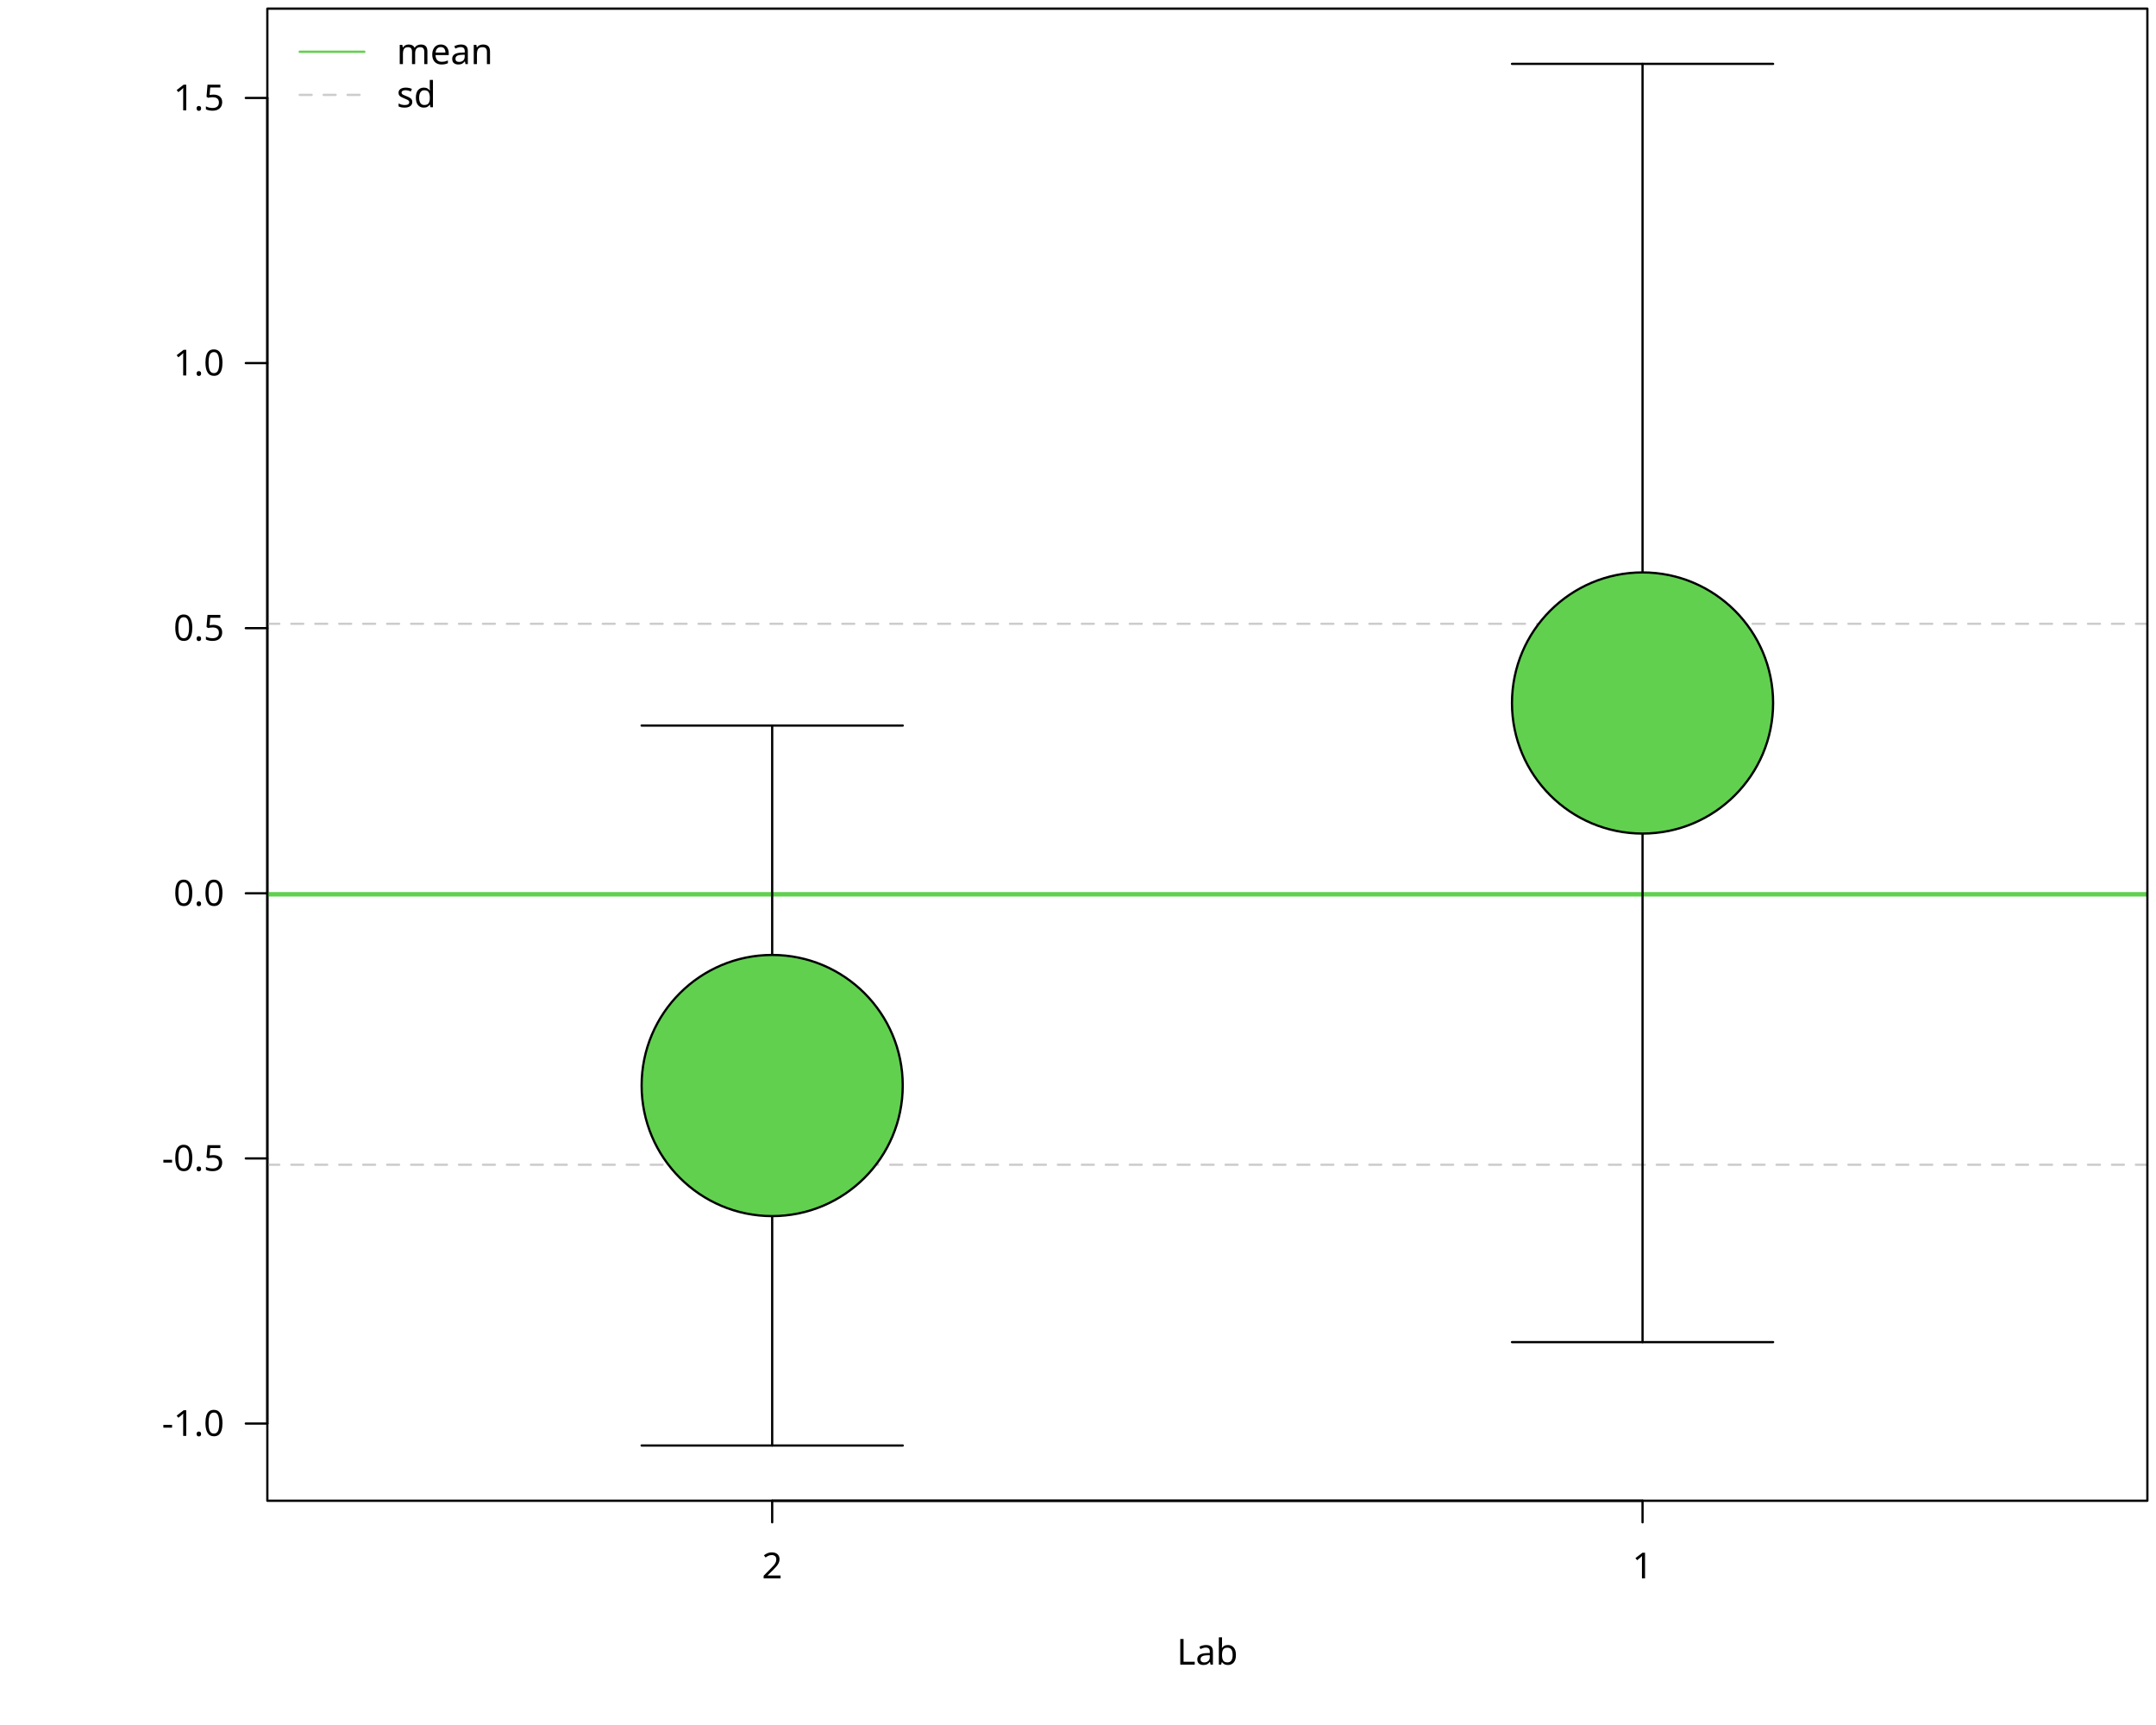
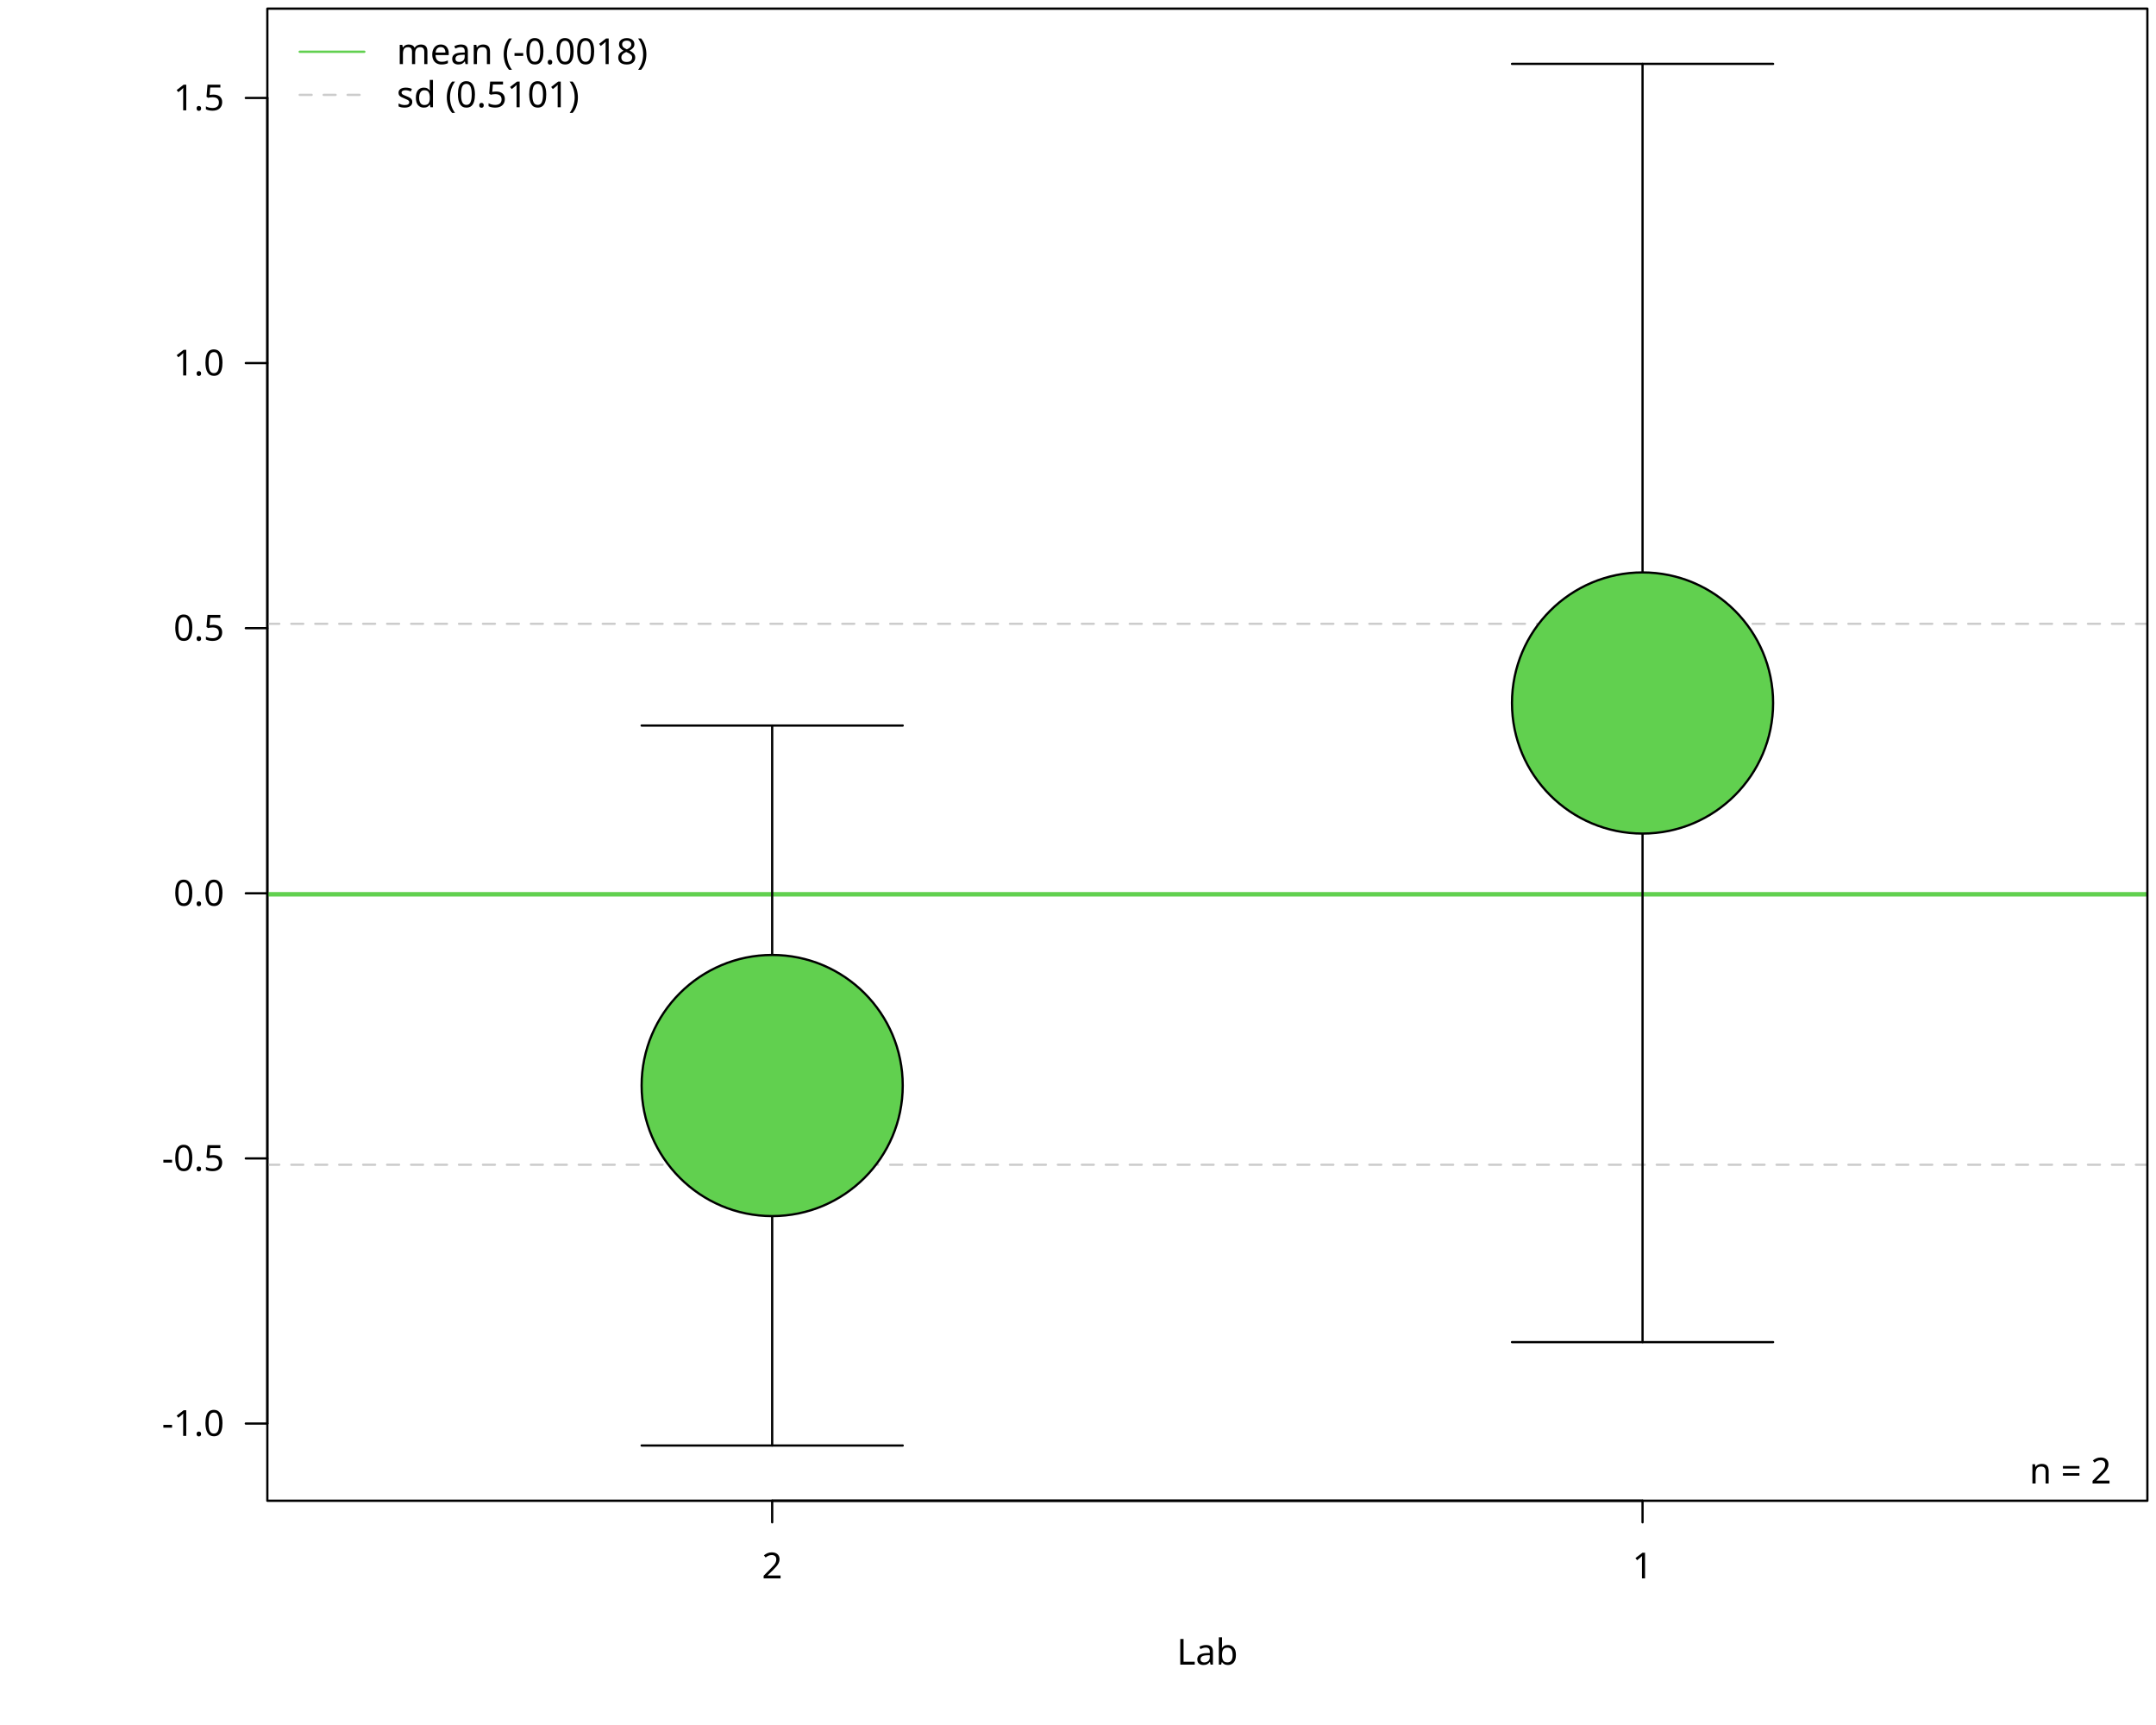
<svg xmlns="http://www.w3.org/2000/svg" class="svglite" data-engine-version="2.0" width="720.00pt" height="576.00pt" viewBox="0 0 720.00 576.00">
  <defs>
    <style type="text/css">
    .svglite line, .svglite polyline, .svglite polygon, .svglite path, .svglite rect, .svglite circle {
      fill: none;
      stroke: #000000;
      stroke-linecap: round;
      stroke-linejoin: round;
      stroke-miterlimit: 10.00;
    }
  </style>
  </defs>
  <rect width="100%" height="100%" style="stroke: none; fill: #FFFFFF;" />
  <defs>
    <clipPath id="cpMC4wMHw3MjAuMDB8MC4wMHw1NzYuMDA=">
      <rect x="0.00" y="0.00" width="720.00" height="576.00" />
    </clipPath>
  </defs>
  <g clip-path="url(#cpMC4wMHw3MjAuMDB8MC4wMHw1NzYuMDA=)">
    <text x="403.20" y="555.84" text-anchor="middle" style="font-size: 12.00px; font-family: sans;" textLength="20.02px" lengthAdjust="spacingAndGlyphs">Lab</text>
    <line x1="257.87" y1="501.12" x2="548.53" y2="501.12" style="stroke-width: 0.75;" />
    <line x1="257.87" y1="501.12" x2="257.87" y2="508.32" style="stroke-width: 0.75;" />
    <line x1="548.53" y1="501.12" x2="548.53" y2="508.32" style="stroke-width: 0.75;" />
    <text x="257.87" y="527.04" text-anchor="middle" style="font-size: 12.00px; font-family: sans;" textLength="6.67px" lengthAdjust="spacingAndGlyphs">2</text>
    <text x="548.53" y="527.04" text-anchor="middle" style="font-size: 12.00px; font-family: sans;" textLength="6.67px" lengthAdjust="spacingAndGlyphs">1</text>
    <line x1="89.28" y1="475.34" x2="89.28" y2="32.71" style="stroke-width: 0.75;" />
    <line x1="89.28" y1="475.34" x2="82.08" y2="475.34" style="stroke-width: 0.75;" />
    <line x1="89.28" y1="386.82" x2="82.08" y2="386.82" style="stroke-width: 0.75;" />
    <line x1="89.28" y1="298.29" x2="82.08" y2="298.29" style="stroke-width: 0.75;" />
    <line x1="89.28" y1="209.76" x2="82.08" y2="209.76" style="stroke-width: 0.75;" />
    <line x1="89.28" y1="121.24" x2="82.08" y2="121.24" style="stroke-width: 0.75;" />
    <line x1="89.28" y1="32.71" x2="82.08" y2="32.71" style="stroke-width: 0.75;" />
    <text x="74.88" y="479.47" text-anchor="end" style="font-size: 12.00px; font-family: sans;" textLength="20.68px" lengthAdjust="spacingAndGlyphs">-1.0</text>
    <text x="74.88" y="390.95" text-anchor="end" style="font-size: 12.00px; font-family: sans;" textLength="20.68px" lengthAdjust="spacingAndGlyphs">-0.5</text>
    <text x="74.88" y="302.42" text-anchor="end" style="font-size: 12.00px; font-family: sans;" textLength="16.68px" lengthAdjust="spacingAndGlyphs">0.0</text>
    <text x="74.88" y="213.89" text-anchor="end" style="font-size: 12.00px; font-family: sans;" textLength="16.68px" lengthAdjust="spacingAndGlyphs">0.5</text>
    <text x="74.88" y="125.37" text-anchor="end" style="font-size: 12.00px; font-family: sans;" textLength="16.68px" lengthAdjust="spacingAndGlyphs">1.0</text>
    <text x="74.88" y="36.84" text-anchor="end" style="font-size: 12.00px; font-family: sans;" textLength="16.68px" lengthAdjust="spacingAndGlyphs">1.5</text>
  </g>
  <defs>
    <clipPath id="cpODkuMjh8NzE3LjEyfDIuODh8NTAxLjEy">
      <rect x="89.28" y="2.88" width="627.84" height="498.24" />
    </clipPath>
  </defs>
  <g clip-path="url(#cpODkuMjh8NzE3LjEyfDIuODh8NTAxLjEy)">
    <line x1="89.28" y1="298.61" x2="717.12" y2="298.61" style="stroke-width: 1.50; stroke: #61D04F;" />
    <line x1="89.28" y1="388.92" x2="717.12" y2="388.92" style="stroke-width: 0.75; stroke: #CCCCCC; stroke-dasharray: 4.00,4.00;" />
    <line x1="89.28" y1="208.29" x2="717.12" y2="208.29" style="stroke-width: 0.75; stroke: #CCCCCC; stroke-dasharray: 4.00,4.00;" />
    <line x1="257.87" y1="482.67" x2="257.87" y2="242.27" style="stroke-width: 0.75;" />
    <line x1="548.53" y1="448.15" x2="548.53" y2="21.33" style="stroke-width: 0.75;" />
    <line x1="214.27" y1="482.67" x2="301.47" y2="482.67" style="stroke-width: 0.75;" />
    <line x1="504.93" y1="448.15" x2="592.13" y2="448.15" style="stroke-width: 0.75;" />
    <line x1="214.27" y1="242.27" x2="301.47" y2="242.27" style="stroke-width: 0.75;" />
    <line x1="504.93" y1="21.33" x2="592.13" y2="21.33" style="stroke-width: 0.75;" />
    <circle cx="257.87" cy="362.47" r="43.60" style="stroke-width: 0.75; fill: #61D04F;" />
    <circle cx="548.53" cy="234.74" r="43.60" style="stroke-width: 0.75; fill: #61D04F;" />
    <line x1="100.08" y1="17.28" x2="121.68" y2="17.28" style="stroke-width: 0.75; stroke: #61D04F;" />
    <line x1="100.08" y1="31.68" x2="121.68" y2="31.68" style="stroke-width: 0.75; stroke: #CCCCCC; stroke-dasharray: 4.00,4.00;" />
-     <text x="132.48" y="21.41" style="font-size: 12.00px; font-family: sans;" textLength="30.02px" lengthAdjust="spacingAndGlyphs">mean</text>
-     <text x="132.48" y="35.81" style="font-size: 12.00px; font-family: sans;" textLength="12.68px" lengthAdjust="spacingAndGlyphs">sd</text>
+     <text x="132.48" y="21.41" style="font-size: 12.00px; font-family: sans;" textLength="82.05px" lengthAdjust="spacingAndGlyphs">mean (-0.0018)</text>
+     <text x="132.48" y="35.81" style="font-size: 12.00px; font-family: sans;" textLength="60.71px" lengthAdjust="spacingAndGlyphs">sd (0.5101)</text>
  </g>
  <g clip-path="url(#cpMC4wMHw3MjAuMDB8MC4wMHw1NzYuMDA=)">
+     <text x="705.10" y="495.36" text-anchor="end" style="font-size: 12.00px; font-family: sans;" textLength="27.03px" lengthAdjust="spacingAndGlyphs">n = 2</text>
    <polygon points="89.28,501.12 717.12,501.12 717.12,2.88 89.28,2.88 " style="stroke-width: 0.75; fill: none;" />
  </g>
</svg>
